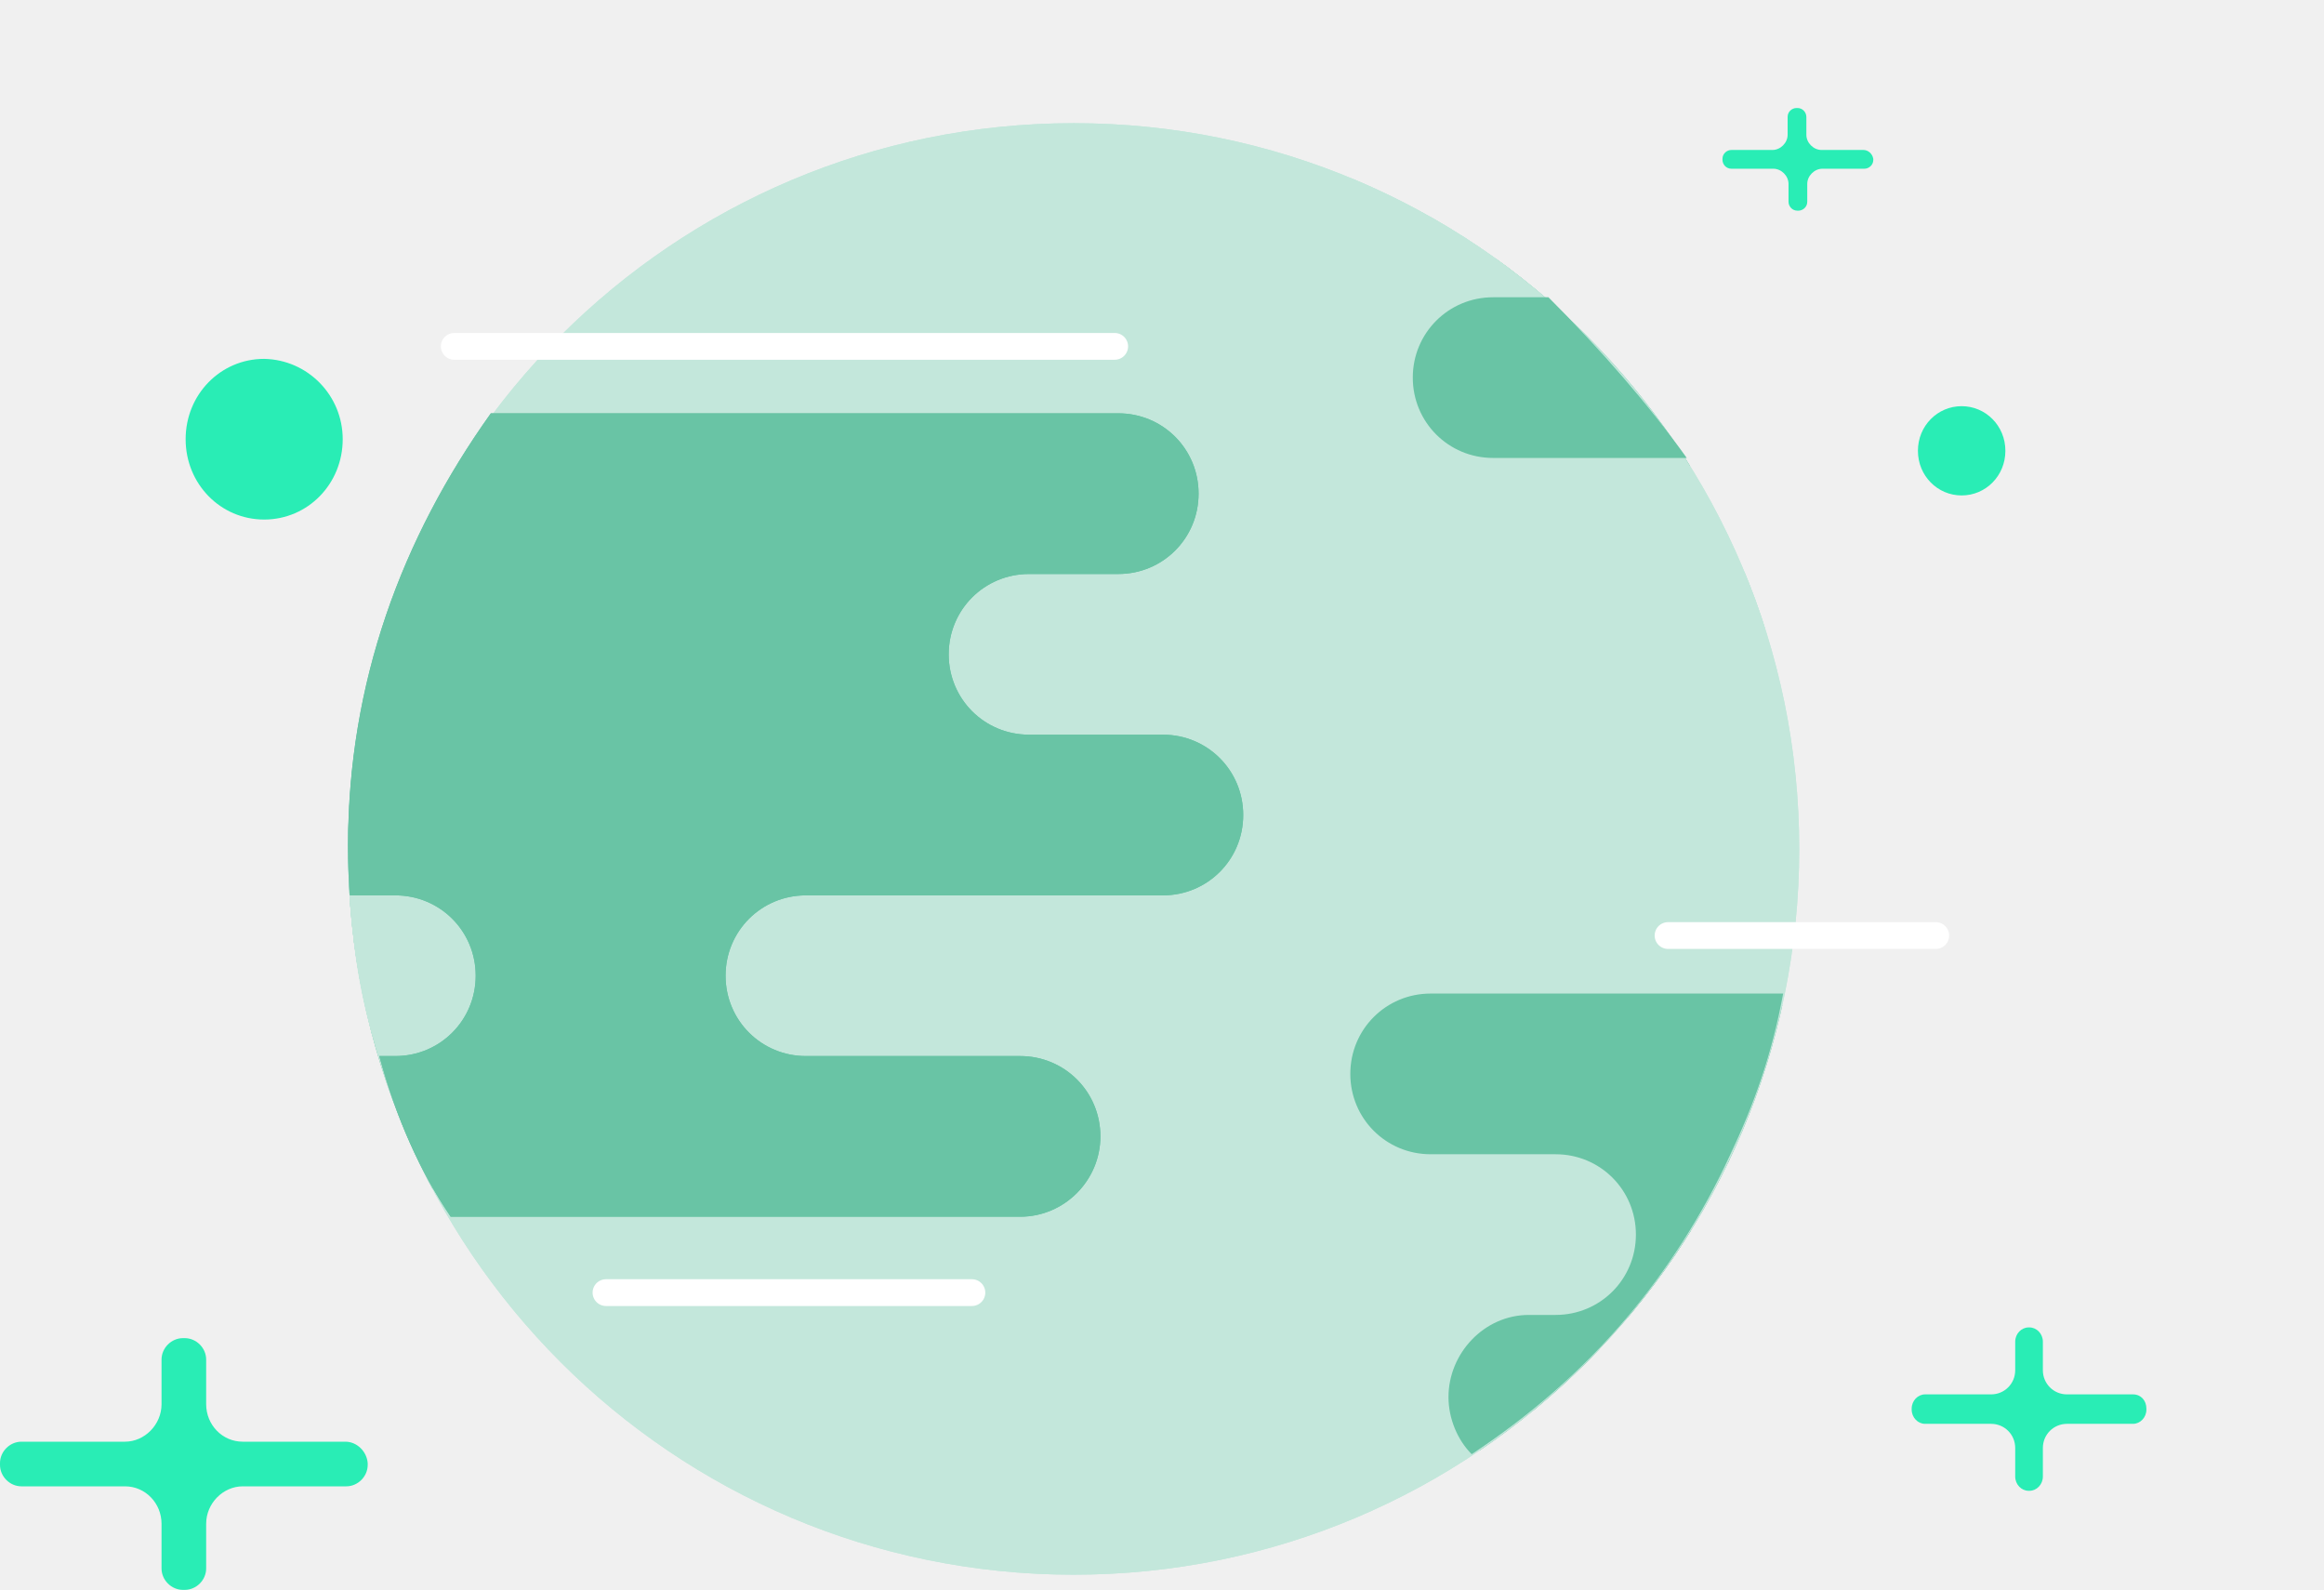
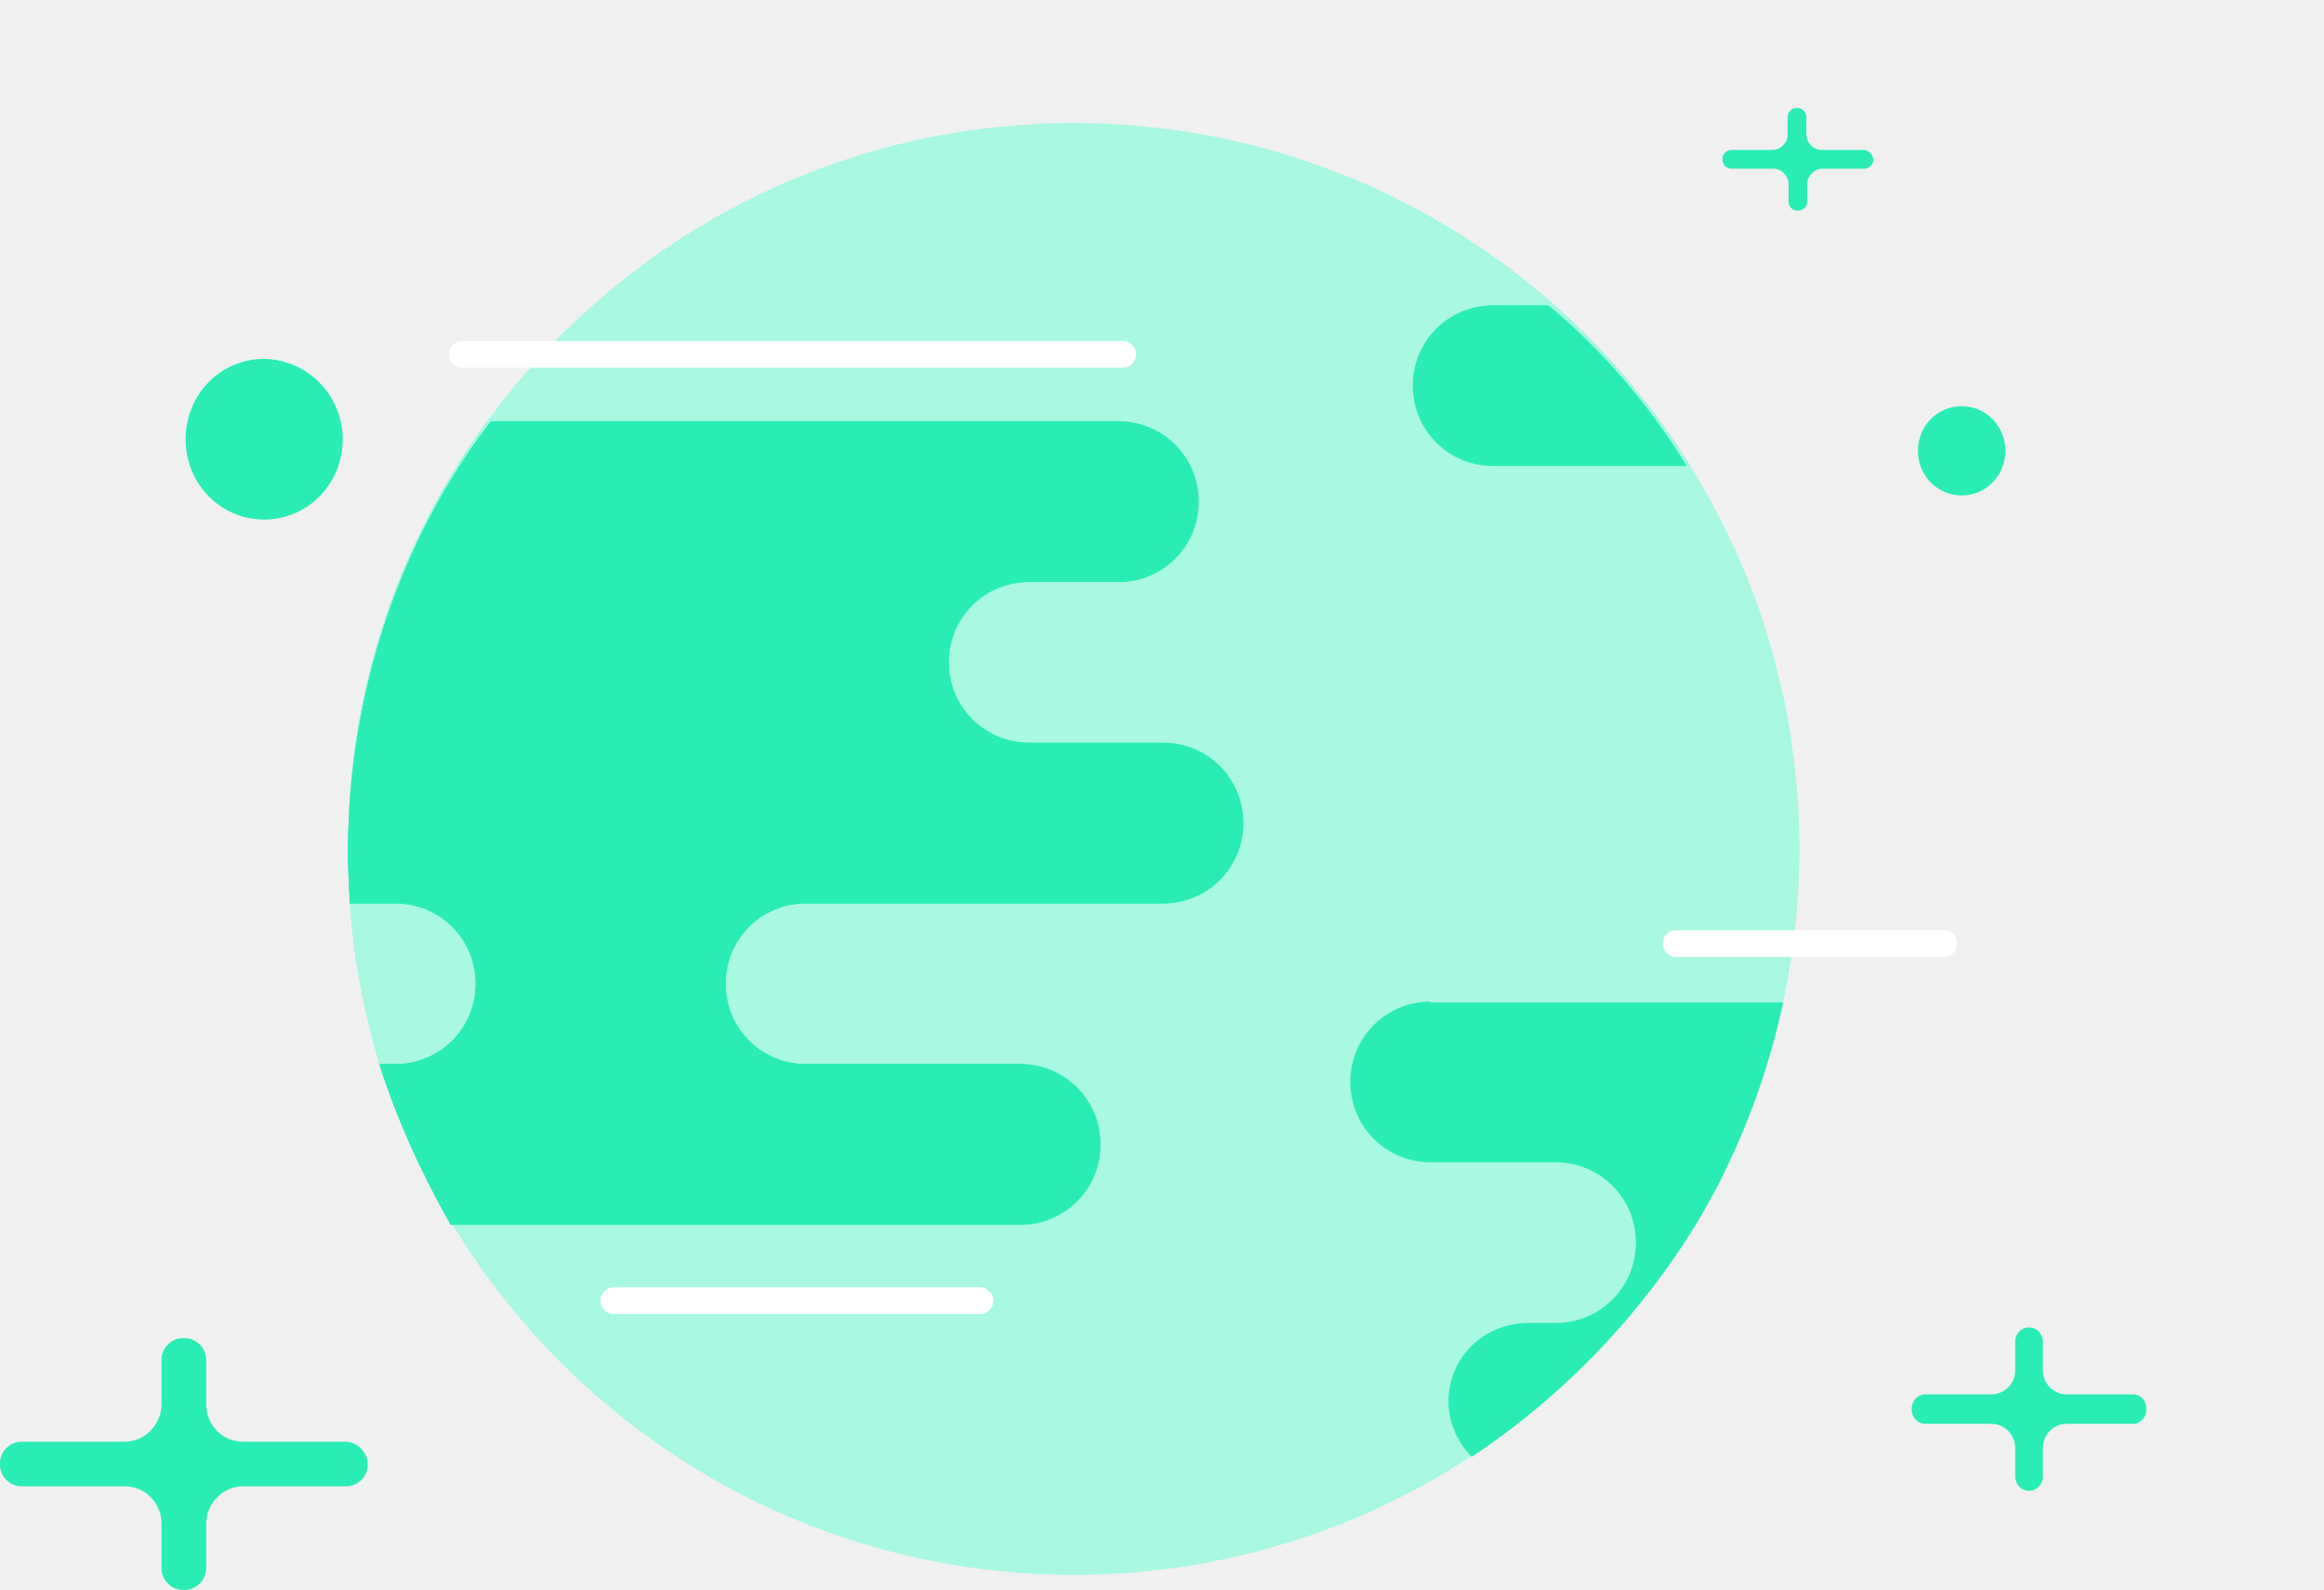
<svg xmlns="http://www.w3.org/2000/svg" xmlns:xlink="http://www.w3.org/1999/xlink" id="Layer_1" viewBox="0 0 260.4 178.1">
-   <style>.st0{fill:#c3e7db}.st0,.st1{clip-path:url(#SVGID_2_)}.st2{fill:#69c4a5}.st3,.st4{fill:#c3e7db}.st4,.st5{clip-path:url(#SVGID_4_)}.st6{fill:#29edb5}.st7{fill:none;stroke:#fff;stroke-width:3;stroke-linecap:round;stroke-miterlimit:10}</style>
+   <style>.st0{fill:#a9f8e1}.st0,.st1{clip-path:url(#SVGID_2_)}.st2{fill:#29edb5}.st3,.st4{fill:#a9f8e1}.st4,.st5{clip-path:url(#SVGID_4_)}.st6{fill:none;stroke:#fff;stroke-width:3;stroke-linecap:round;stroke-miterlimit:10}</style>
  <defs>
    <circle id="SVGID_1_" cx="120.3" cy="95.1" r="81.3" />
  </defs>
  <clipPath id="SVGID_2_">
    <use xlink:href="#SVGID_1_" overflow="visible" />
  </clipPath>
  <circle class="st0" cx="120.3" cy="95.1" r="81.3" />
  <g class="st1">
    <path class="st2" d="M24.2 46.8h106.7v17.7H24.2z" />
    <circle class="st2" cx="130.9" cy="55.7" r="8.9" />
  </g>
  <g class="st1">
    <path class="st2" d="M27.9 81.3h103V99h-103z" />
    <circle class="st2" cx="130.9" cy="90.1" r="8.9" />
  </g>
  <g class="st1">
    <path class="st2" d="M31.2 64H111v17.7H31.2z" />
    <circle class="st2" cx="111" cy="72.9" r="8.9" />
  </g>
  <g class="st1">
    <path transform="rotate(-180 157.863 72.87)" class="st3" d="M118 64h79.8v17.7H118z" />
    <circle class="st3" cx="118" cy="72.9" r="8.9" />
  </g>
  <g class="st1">
    <path transform="rotate(-180 211.612 155.848)" class="st2" d="M171.7 147h79.8v17.7h-79.8z" />
    <circle class="st2" cx="171.7" cy="155.8" r="8.9" />
    <path transform="rotate(-180 188.422 121.4)" class="st2" d="M160.7 112.5h55.5v17.7h-55.5z" />
    <circle class="st2" cx="160.7" cy="121.4" r="8.9" />
    <circle class="st2" cx="216" cy="121.4" r="8.9" />
    <path transform="rotate(-180 220.54 138.677)" class="st2" d="M180.6 129.8h79.8v17.7h-79.8z" />
    <circle class="st2" cx="180.6" cy="138.7" r="8.9" />
    <path class="st3" d="M93.8 129.8h79.8v17.7H93.8z" />
    <circle class="st3" cx="173.6" cy="138.7" r="8.9" />
  </g>
  <g class="st1">
    <path transform="rotate(-180 207.005 43.31)" class="st2" d="M167.1 34.4h79.8v17.7h-79.8z" />
    <circle class="st2" cx="167.1" cy="43.3" r="8.9" />
    <path transform="rotate(-180 183.815 8.861)" class="st2" d="M156.1 0h55.5v17.7h-55.5z" />
    <circle class="st2" cx="156.1" cy="8.9" r="8.9" />
    <circle class="st2" cx="211.4" cy="8.9" r="8.9" />
    <path transform="rotate(-180 215.934 26.138)" class="st2" d="M176 17.3h79.8V35H176z" />
    <circle class="st2" cx="176" cy="26.1" r="8.9" />
    <path class="st3" d="M151.3 17.3H169V35h-17.7z" />
    <circle class="st3" cx="169" cy="26.1" r="8.9" />
  </g>
  <g class="st1">
    <path class="st2" d="M26.3 115.5h79.8v17.7H26.3z" />
    <circle class="st2" cx="106.1" cy="124.3" r="8.9" />
    <path class="st2" d="M15.5 98.2h79.8v17.7H15.5z" />
    <circle class="st2" cx="95.3" cy="107.1" r="8.9" />
    <path transform="rotate(-180 122.206 107.062)" class="st3" d="M102.3 98.2h39.9v17.7h-39.9z" />
    <circle class="st3" cx="102.3" cy="107.1" r="8.9" />
    <path class="st3" d="M1.9 98.2h39.9v17.7H1.9z" />
    <circle class="st3" cx="41.8" cy="107.1" r="8.9" />
  </g>
  <defs>
    <circle id="SVGID_3_" cx="120.3" cy="95.1" r="81.3" />
  </defs>
  <clipPath id="SVGID_4_">
    <use xlink:href="#SVGID_3_" overflow="visible" />
  </clipPath>
  <circle class="st4" cx="120.3" cy="95.1" r="81.3" />
  <g class="st5">
    <path transform="rotate(-180 157.863 72.87)" class="st3" d="M118 64h79.8v17.7H118z" />
    <circle class="st3" cx="118" cy="72.9" r="8.9" />
  </g>
-   <path class="st6" d="M38.4 49.2c0 5-3.9 9-8.8 9s-8.8-4-8.8-9 3.9-9 8.8-9c4.9.1 8.8 4.1 8.8 9m186.3 1.3c0 2.8-2.2 5-4.9 5s-4.9-2.2-4.9-5 2.2-5 4.9-5 4.9 2.2 4.9 5m-186 111H27.2c-2.3 0-4.1-1.9-4.1-4.2v-5c0-1.3-1.1-2.4-2.4-2.4h-.2c-1.3 0-2.4 1.1-2.4 2.4v5c0 2.3-1.9 4.2-4.1 4.2H2.4c-1.3 0-2.4 1.1-2.4 2.4v.2c0 1.3 1.1 2.4 2.4 2.4H14c2.3 0 4.1 1.9 4.1 4.2v5c0 1.3 1.1 2.4 2.4 2.4h.2c1.3 0 2.4-1.1 2.4-2.4v-5c0-2.3 1.9-4.2 4.1-4.2h11.6c1.3 0 2.4-1.1 2.4-2.4v-.2c-.1-1.3-1.2-2.4-2.5-2.4m200.3-5.3h-7.4c-1.5 0-2.7-1.2-2.7-2.7v-3.2c0-.9-.7-1.6-1.5-1.6h-.1c-.8 0-1.5.7-1.5 1.6v3.2c0 1.5-1.2 2.7-2.7 2.7h-7.4c-.8 0-1.5.7-1.5 1.6v.1c0 .9.7 1.6 1.5 1.6h7.4c1.5 0 2.7 1.2 2.7 2.7v3.2c0 .9.7 1.6 1.5 1.6h.1c.8 0 1.5-.7 1.5-1.6v-3.2c0-1.5 1.2-2.7 2.7-2.7h7.4c.8 0 1.5-.7 1.5-1.6v-.1c0-.9-.6-1.6-1.5-1.6M208.8 16.8h-4.7c-.9 0-1.7-.8-1.7-1.7v-2c0-.5-.4-1-1-1h-.1c-.5 0-1 .4-1 1v2c0 .9-.8 1.7-1.7 1.7H194c-.5 0-1 .4-1 1v.1c0 .5.4 1 1 1h4.7c.9 0 1.7.8 1.7 1.7v2c0 .5.4 1 1 1h.1c.5 0 1-.4 1-1v-2c0-.9.8-1.7 1.7-1.7h4.7c.5 0 1-.4 1-1v-.1c-.1-.6-.6-1-1.1-1" />
-   <path class="st7" d="M186.9 104.8h30m-149 40h41" />
-   <path class="st2" d="M160.3 111.3c-5 0-9 4-9 9s4 9 9 9h14c5 0 9 4 9 9s-4 9-9 9h-3c-5 0-9 4.3-9 9.2 0 2.4 1 4.8 2.6 6.4 6.5-4.3 12.3-9.3 17.3-15.2 4.6-5.4 8.6-11.7 11.6-18.2 2.7-5.7 4.7-11.2 6-18.2h-39.5zm13.2-78h-6.2c-5 0-9 4-9 9s4 9 9 9H189c-4.3-6-9.5-12-15.5-18z" />
-   <path class="st3" d="M53.3 109.3c0-5-4-9-9-9h-5.1c.4 7 1.5 13 3.3 18h1.8c5 0 9-4.1 9-9z" />
-   <path class="st2" d="M123.3 127.3c0-5-4-9-9-9h-24c-5 0-9-4-9-9s4-9 9-9h40c5 0 9-4 9-9s-4-9-9-9h-15c-5 0-9-4-9-9s4-9 9-9h10c5 0 9-4 9-9s-4-9-9-9H55c-10 14-16 30.2-16 48.4 0 1.9.1 4.6.2 5.6h5.1c5 0 9 4 9 9s-4 9-9 9h-1.8c1.9 7 4.6 13 8 18h63.8c5 0 9-4.1 9-9z" />
-   <path class="st7" d="M50.9 38.8h74" />
-   <path class="st2" d="M123.3 127.3c0-5-4-9-9-9h-24c-5 0-9-4-9-9s4-9 9-9h40c5 0 9-4 9-9s-4-9-9-9h-15c-5 0-9-4-9-9s4-9 9-9h10c5 0 9-4 9-9s-4-9-9-9H55c-10 14-16 30.2-16 48.4 0 1.9.1 4.6.2 5.6h5.1c5 0 9 4 9 9s-4 9-9 9h-1.8c1.9 7 4.6 13 8 18h63.8c5 0 9-4.1 9-9z" />
+   <path class="st2" d="M38.4 49.2c0 5-3.9 9-8.8 9s-8.8-4-8.8-9 3.9-9 8.8-9c4.9.1 8.8 4.1 8.8 9m186.3 1.3c0 2.8-2.2 5-4.9 5s-4.9-2.2-4.9-5 2.2-5 4.9-5 4.9 2.2 4.9 5m-186 111H27.2c-2.3 0-4.1-1.9-4.1-4.2v-5c0-1.3-1.1-2.4-2.4-2.4h-.2c-1.3 0-2.4 1.1-2.4 2.4v5c0 2.3-1.9 4.2-4.1 4.2H2.4c-1.3 0-2.4 1.1-2.4 2.4v.2c0 1.3 1.1 2.4 2.4 2.4H14c2.3 0 4.1 1.9 4.1 4.2v5c0 1.3 1.1 2.4 2.4 2.4h.2c1.3 0 2.4-1.1 2.4-2.4v-5c0-2.3 1.9-4.2 4.1-4.2h11.6c1.3 0 2.4-1.1 2.4-2.4v-.2c-.1-1.3-1.2-2.4-2.5-2.4m200.3-5.3h-7.4c-1.5 0-2.7-1.2-2.7-2.7v-3.2c0-.9-.7-1.6-1.5-1.6h-.1c-.8 0-1.5.7-1.5 1.6v3.2c0 1.5-1.2 2.7-2.7 2.7h-7.4c-.8 0-1.5.7-1.5 1.6v.1c0 .9.7 1.6 1.5 1.6h7.4c1.5 0 2.7 1.2 2.7 2.7v3.2c0 .9.7 1.6 1.5 1.6h.1c.8 0 1.5-.7 1.5-1.6v-3.2c0-1.5 1.2-2.7 2.7-2.7h7.4c.8 0 1.5-.7 1.5-1.6v-.1c0-.9-.6-1.6-1.5-1.6M208.8 16.8h-4.7c-.9 0-1.7-.8-1.7-1.7v-2c0-.5-.4-1-1-1h-.1c-.5 0-1 .4-1 1v2c0 .9-.8 1.7-1.7 1.7H194c-.5 0-1 .4-1 1v.1c0 .5.4 1 1 1h4.7c.9 0 1.7.8 1.7 1.7v2c0 .5.4 1 1 1h.1c.5 0 1-.4 1-1v-2c0-.9.8-1.7 1.7-1.7h4.7c.5 0 1-.4 1-1v-.1c-.1-.6-.6-1-1.1-1" />
+   <path class="st6" d="M187.8 105.7h30m-149 40h41" />
+   <path class="st2" d="M160.3 112.2c-5 0-9 4-9 9s4 9 9 9h14c5 0 9 4 9 9s-4 9-9 9h-3c-5 0-9 3.8-9 8.8 0 2.4 1 4.5 2.6 6.2 6.5-4.3 12.3-9.5 17.3-15.3 4.6-5.4 8.6-11.3 11.6-17.8 2.7-5.7 4.7-11.8 6-17.8h-39.5zm13.2-78h-6.2c-5 0-9 4-9 9s4 9 9 9H189c-4.3-7-9.5-13-15.5-18z" />
+   <path class="st3" d="M53.3 110.2c0-5-4-9-9-9h-5.1c.4 6 1.5 12 3.3 18h1.8c5 0 9-4 9-9z" />
+   <path class="st2" d="M123.3 128.2c0-5-4-9-9-9h-24c-5 0-9-4-9-9s4-9 9-9h40c5 0 9-4 9-9s-4-9-9-9h-15c-5 0-9-4-9-9s4-9 9-9h10c5 0 9-4 9-9s-4-9-9-9H55c-10 13-16 30.2-16 48.4 0 1.9.1 3.6.2 5.6h5.1c5 0 9 4 9 9s-4 9-9 9h-1.8c1.9 6 4.6 12 8 18h63.8c5 0 9-4 9-9z" />
+   <path class="st6" d="M51.8 39.7h74" />
+   <path class="st2" d="M123.3 128.2c0-5-4-9-9-9h-24c-5 0-9-4-9-9s4-9 9-9h40c5 0 9-4 9-9s-4-9-9-9h-15c-5 0-9-4-9-9s4-9 9-9h10c5 0 9-4 9-9s-4-9-9-9H55c-10 13-16 30.2-16 48.4 0 1.9.1 3.6.2 5.6h5.1c5 0 9 4 9 9s-4 9-9 9h-1.8c1.9 6 4.6 12 8 18h63.8c5 0 9-4 9-9z" />
</svg>
